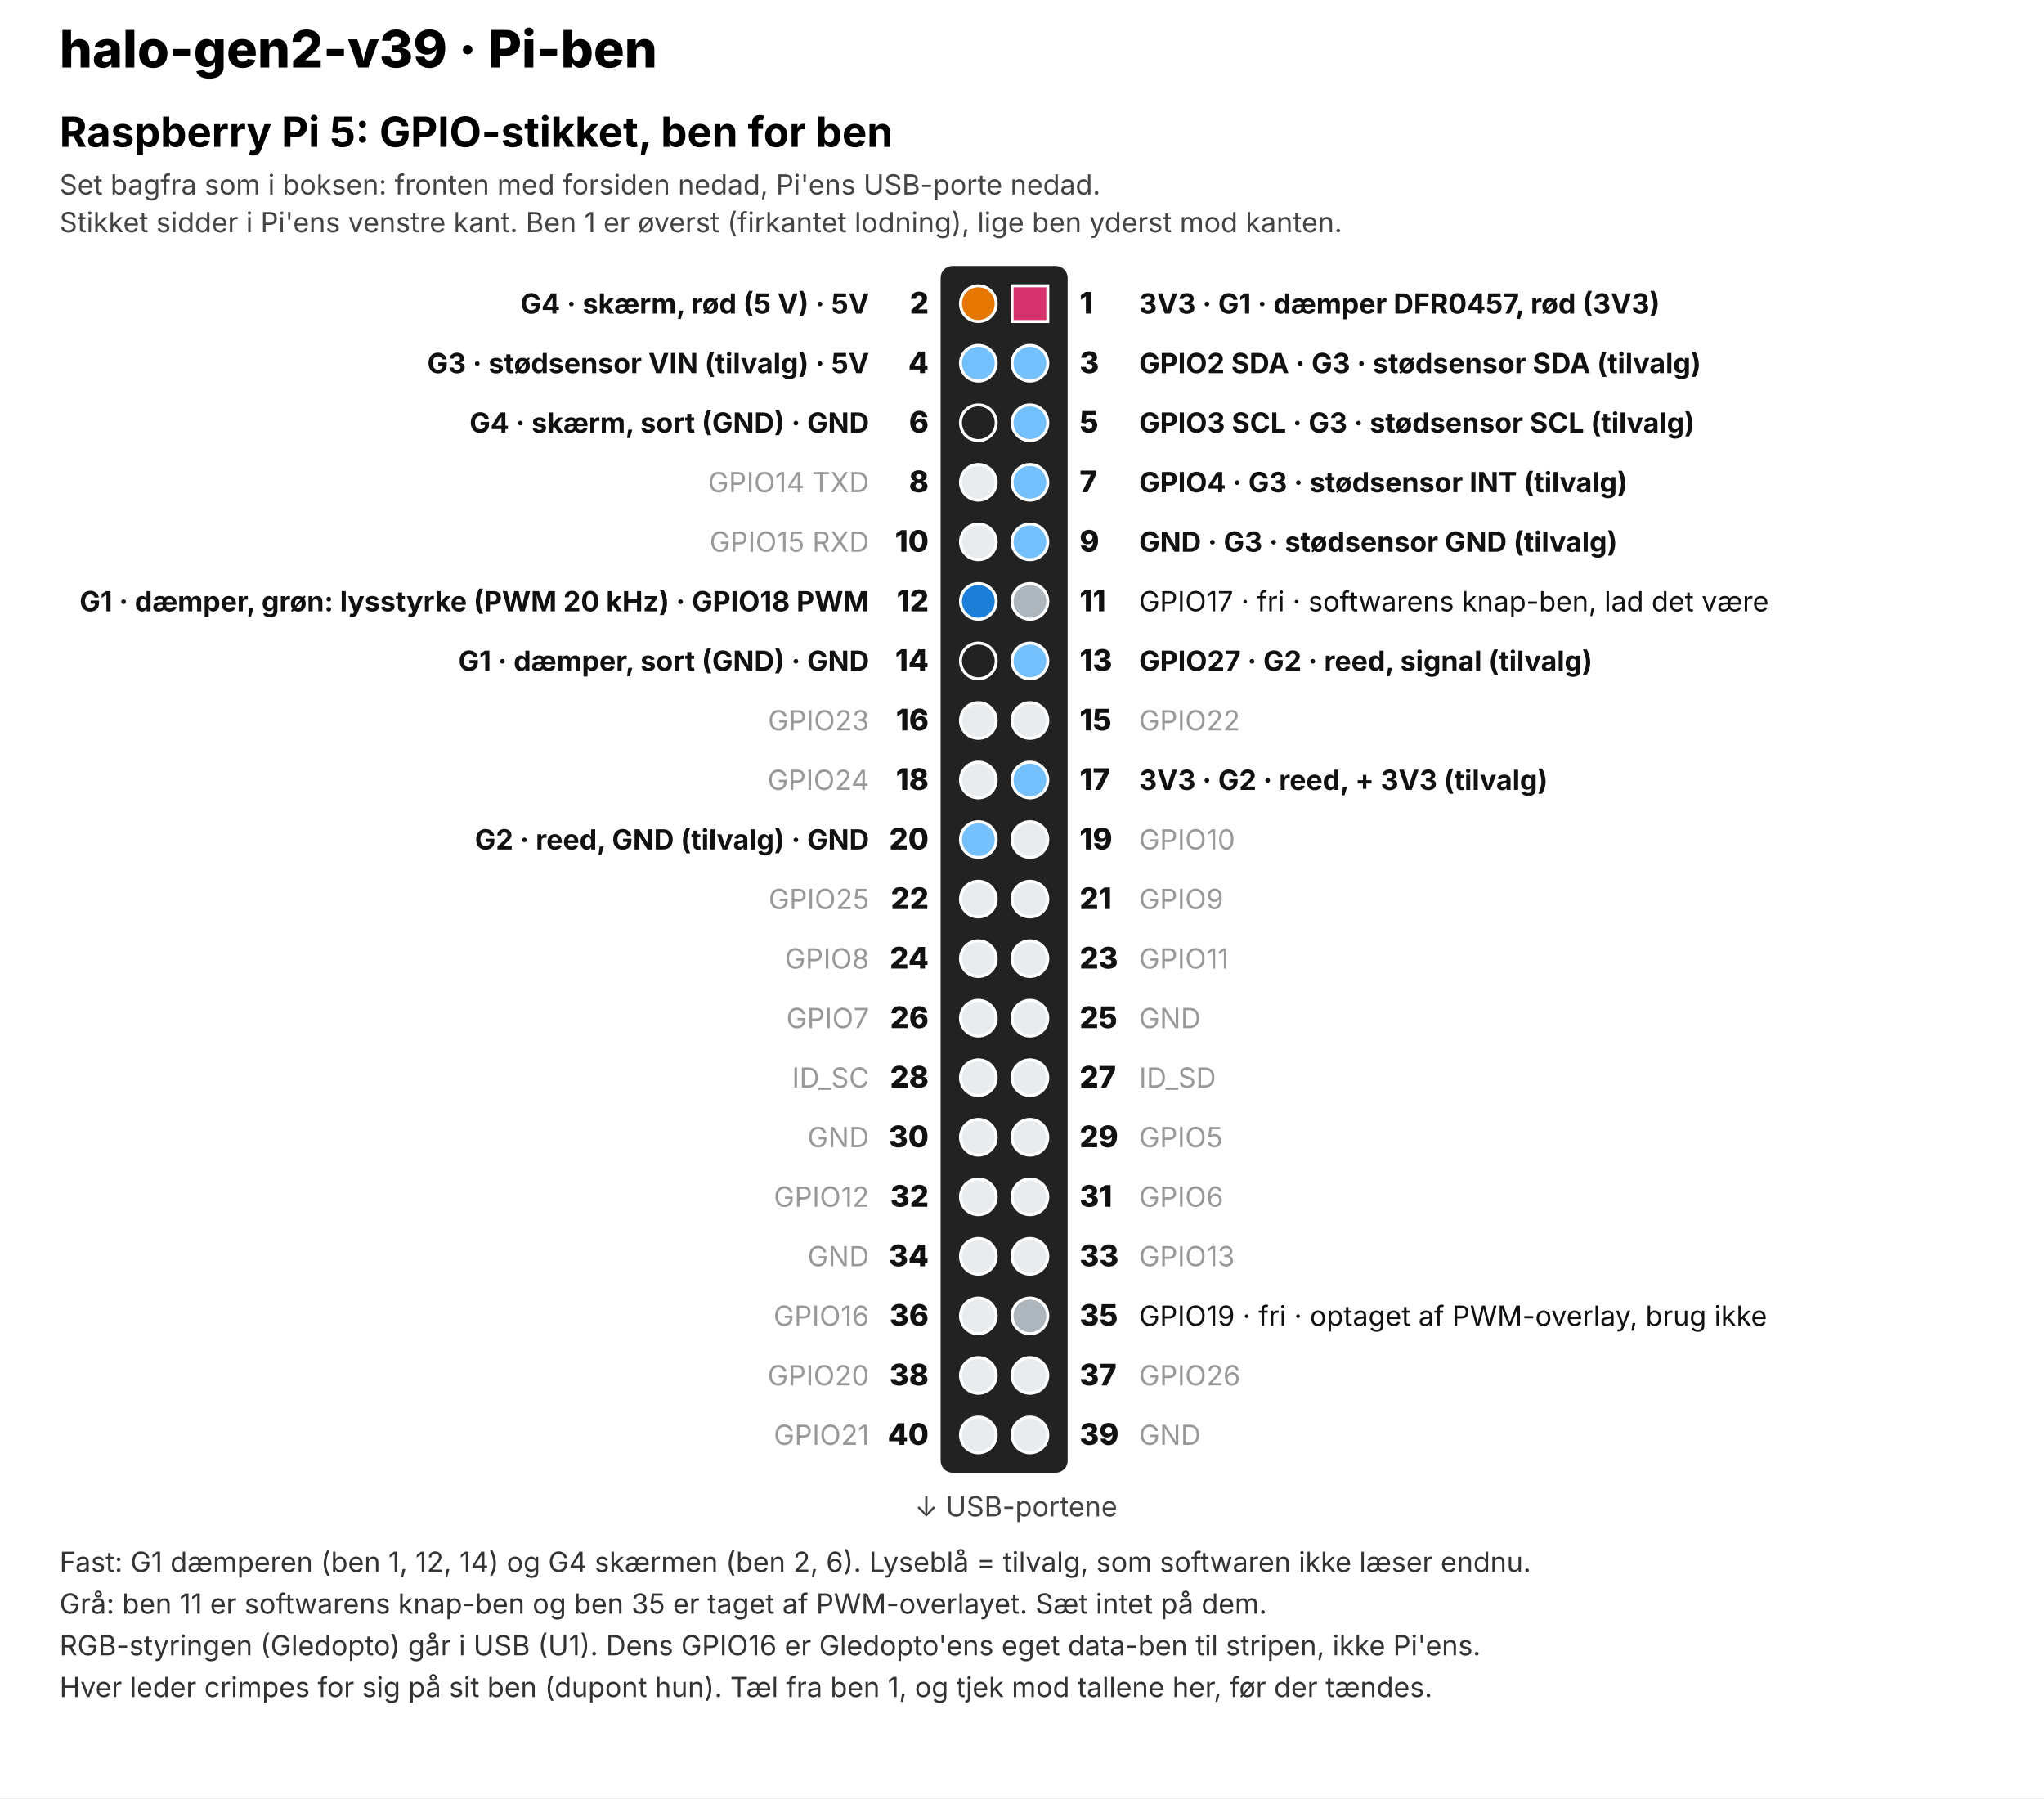
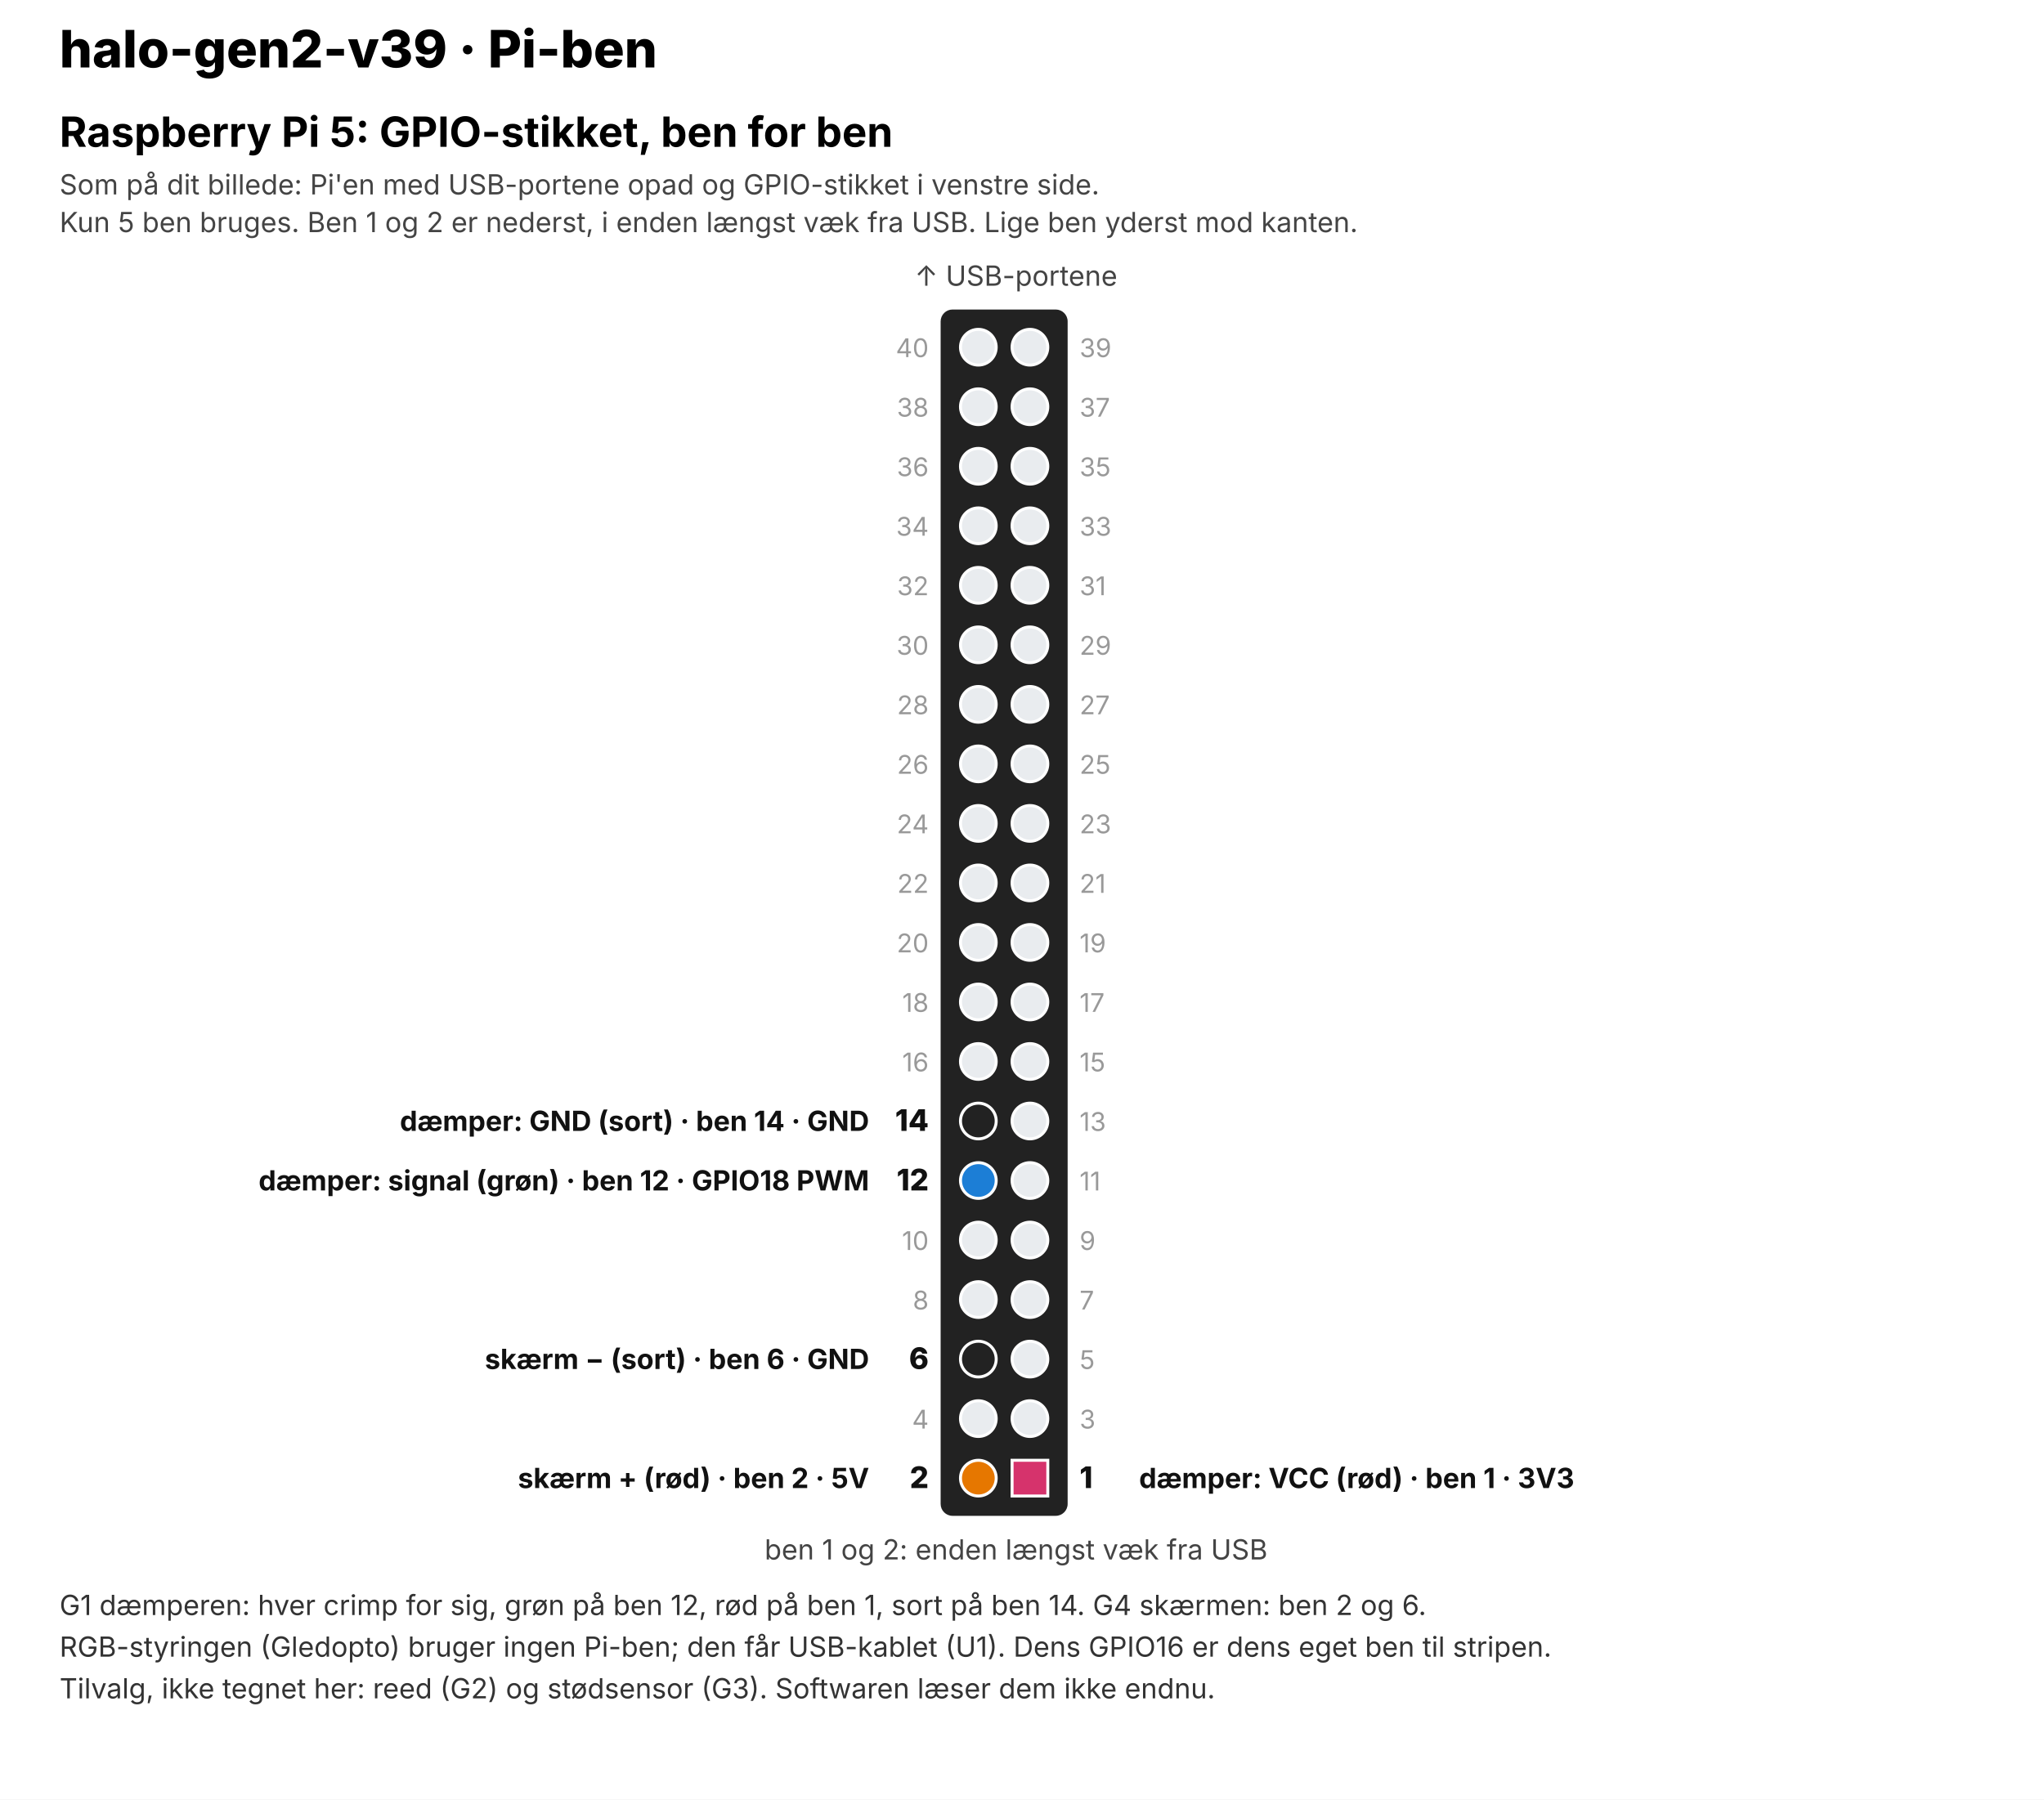
- <svg xmlns="http://www.w3.org/2000/svg" width="1030" height="906" viewBox="0 0 1030 906" font-family="Inter, Helvetica, Arial, sans-serif">
-   <rect width="1030" height="906" fill="#fff" />
+ <svg xmlns="http://www.w3.org/2000/svg" width="1030" height="907" viewBox="0 0 1030 907" font-family="Inter, Helvetica, Arial, sans-serif">
+   <rect width="1030" height="907" fill="#fff" />
  <text x="30" y="34" font-size="26" font-weight="800">halo-gen2-v39 · Pi-ben</text>
  <text x="30" y="74" font-size="21" font-weight="700">Raspberry Pi 5: GPIO-stikket, ben for ben</text>
-   <text x="30" y="98" font-size="14" fill="#444">Set bagfra som i boksen: fronten med forsiden nedad, Pi'ens USB-porte nedad.</text>
-   <text x="30" y="117" font-size="14" fill="#444">Stikket sidder i Pi'ens venstre kant. Ben 1 er øverst (firkantet lodning), lige ben yderst mod kanten.</text>
-   <rect x="474" y="134" width="64" height="608" rx="6" fill="#222" />
-   <rect x="510" y="144.0" width="18" height="18" fill="#d6336c" stroke="#fff" stroke-width="1.5" />
-   <text x="544" y="158.0" font-size="15" font-weight="800" fill="#111">1</text>
-   <text x="574" y="158.0" font-size="14" fill="#111" font-weight="700">3V3 · G1 · dæmper DFR0457, rød (3V3)</text>
-   <circle cx="493" cy="153.0" r="9" fill="#e67700" stroke="#fff" stroke-width="1.5" />
-   <text x="468" y="158.0" font-size="15" text-anchor="end" font-weight="800" fill="#111">2</text>
-   <text x="438" y="158.0" font-size="14" text-anchor="end" fill="#111" font-weight="700">G4 · skærm, rød (5 V) · 5V</text>
-   <circle cx="519" cy="183.0" r="9" fill="#74c0fc" stroke="#fff" stroke-width="1.5" />
-   <text x="544" y="188.0" font-size="15" font-weight="800" fill="#111">3</text>
-   <text x="574" y="188.0" font-size="14" fill="#111" font-weight="700">GPIO2 SDA · G3 · stødsensor SDA (tilvalg)</text>
-   <circle cx="493" cy="183.0" r="9" fill="#74c0fc" stroke="#fff" stroke-width="1.5" />
-   <text x="468" y="188.0" font-size="15" text-anchor="end" font-weight="800" fill="#111">4</text>
-   <text x="438" y="188.0" font-size="14" text-anchor="end" fill="#111" font-weight="700">G3 · stødsensor VIN (tilvalg) · 5V</text>
-   <circle cx="519" cy="213.0" r="9" fill="#74c0fc" stroke="#fff" stroke-width="1.5" />
-   <text x="544" y="218.0" font-size="15" font-weight="800" fill="#111">5</text>
-   <text x="574" y="218.0" font-size="14" fill="#111" font-weight="700">GPIO3 SCL · G3 · stødsensor SCL (tilvalg)</text>
-   <circle cx="493" cy="213.0" r="9" fill="#222222" stroke="#fff" stroke-width="1.5" />
-   <text x="468" y="218.0" font-size="15" text-anchor="end" font-weight="800" fill="#111">6</text>
-   <text x="438" y="218.0" font-size="14" text-anchor="end" fill="#111" font-weight="700">G4 · skærm, sort (GND) · GND</text>
-   <circle cx="519" cy="243.0" r="9" fill="#74c0fc" stroke="#fff" stroke-width="1.5" />
-   <text x="544" y="248.0" font-size="15" font-weight="800" fill="#111">7</text>
-   <text x="574" y="248.0" font-size="14" fill="#111" font-weight="700">GPIO4 · G3 · stødsensor INT (tilvalg)</text>
-   <circle cx="493" cy="243.0" r="9" fill="#e9ecef" stroke="#fff" stroke-width="1.5" />
-   <text x="468" y="248.0" font-size="15" text-anchor="end" font-weight="800" fill="#111">8</text>
-   <text x="438" y="248.0" font-size="14" text-anchor="end" fill="#999" font-weight="400">GPIO14 TXD</text>
-   <circle cx="519" cy="273.0" r="9" fill="#74c0fc" stroke="#fff" stroke-width="1.5" />
-   <text x="544" y="278.0" font-size="15" font-weight="800" fill="#111">9</text>
-   <text x="574" y="278.0" font-size="14" fill="#111" font-weight="700">GND · G3 · stødsensor GND (tilvalg)</text>
-   <circle cx="493" cy="273.0" r="9" fill="#e9ecef" stroke="#fff" stroke-width="1.5" />
-   <text x="468" y="278.0" font-size="15" text-anchor="end" font-weight="800" fill="#111">10</text>
-   <text x="438" y="278.0" font-size="14" text-anchor="end" fill="#999" font-weight="400">GPIO15 RXD</text>
-   <circle cx="519" cy="303.0" r="9" fill="#adb5bd" stroke="#fff" stroke-width="1.5" />
-   <text x="544" y="308.0" font-size="15" font-weight="800" fill="#111">11</text>
-   <text x="574" y="308.0" font-size="14" fill="#111" font-weight="400">GPIO17 · fri · softwarens knap-ben, lad det være</text>
-   <circle cx="493" cy="303.0" r="9" fill="#1c7ed6" stroke="#fff" stroke-width="1.5" />
-   <text x="468" y="308.0" font-size="15" text-anchor="end" font-weight="800" fill="#111">12</text>
-   <text x="438" y="308.0" font-size="14" text-anchor="end" fill="#111" font-weight="700">G1 · dæmper, grøn: lysstyrke (PWM 20 kHz) · GPIO18 PWM</text>
-   <circle cx="519" cy="333.0" r="9" fill="#74c0fc" stroke="#fff" stroke-width="1.5" />
-   <text x="544" y="338.0" font-size="15" font-weight="800" fill="#111">13</text>
-   <text x="574" y="338.0" font-size="14" fill="#111" font-weight="700">GPIO27 · G2 · reed, signal (tilvalg)</text>
-   <circle cx="493" cy="333.0" r="9" fill="#222222" stroke="#fff" stroke-width="1.5" />
-   <text x="468" y="338.0" font-size="15" text-anchor="end" font-weight="800" fill="#111">14</text>
-   <text x="438" y="338.0" font-size="14" text-anchor="end" fill="#111" font-weight="700">G1 · dæmper, sort (GND) · GND</text>
-   <circle cx="519" cy="363.0" r="9" fill="#e9ecef" stroke="#fff" stroke-width="1.5" />
-   <text x="544" y="368.0" font-size="15" font-weight="800" fill="#111">15</text>
-   <text x="574" y="368.0" font-size="14" fill="#999" font-weight="400">GPIO22</text>
-   <circle cx="493" cy="363.0" r="9" fill="#e9ecef" stroke="#fff" stroke-width="1.5" />
-   <text x="468" y="368.0" font-size="15" text-anchor="end" font-weight="800" fill="#111">16</text>
-   <text x="438" y="368.0" font-size="14" text-anchor="end" fill="#999" font-weight="400">GPIO23</text>
-   <circle cx="519" cy="393.0" r="9" fill="#74c0fc" stroke="#fff" stroke-width="1.5" />
-   <text x="544" y="398.0" font-size="15" font-weight="800" fill="#111">17</text>
-   <text x="574" y="398.0" font-size="14" fill="#111" font-weight="700">3V3 · G2 · reed, + 3V3 (tilvalg)</text>
-   <circle cx="493" cy="393.0" r="9" fill="#e9ecef" stroke="#fff" stroke-width="1.5" />
-   <text x="468" y="398.0" font-size="15" text-anchor="end" font-weight="800" fill="#111">18</text>
-   <text x="438" y="398.0" font-size="14" text-anchor="end" fill="#999" font-weight="400">GPIO24</text>
-   <circle cx="519" cy="423.0" r="9" fill="#e9ecef" stroke="#fff" stroke-width="1.5" />
-   <text x="544" y="428.0" font-size="15" font-weight="800" fill="#111">19</text>
-   <text x="574" y="428.0" font-size="14" fill="#999" font-weight="400">GPIO10</text>
-   <circle cx="493" cy="423.0" r="9" fill="#74c0fc" stroke="#fff" stroke-width="1.5" />
-   <text x="468" y="428.0" font-size="15" text-anchor="end" font-weight="800" fill="#111">20</text>
-   <text x="438" y="428.0" font-size="14" text-anchor="end" fill="#111" font-weight="700">G2 · reed, GND (tilvalg) · GND</text>
-   <circle cx="519" cy="453.0" r="9" fill="#e9ecef" stroke="#fff" stroke-width="1.5" />
-   <text x="544" y="458.0" font-size="15" font-weight="800" fill="#111">21</text>
-   <text x="574" y="458.0" font-size="14" fill="#999" font-weight="400">GPIO9</text>
-   <circle cx="493" cy="453.0" r="9" fill="#e9ecef" stroke="#fff" stroke-width="1.5" />
-   <text x="468" y="458.0" font-size="15" text-anchor="end" font-weight="800" fill="#111">22</text>
-   <text x="438" y="458.0" font-size="14" text-anchor="end" fill="#999" font-weight="400">GPIO25</text>
-   <circle cx="519" cy="483.0" r="9" fill="#e9ecef" stroke="#fff" stroke-width="1.5" />
-   <text x="544" y="488.0" font-size="15" font-weight="800" fill="#111">23</text>
-   <text x="574" y="488.0" font-size="14" fill="#999" font-weight="400">GPIO11</text>
-   <circle cx="493" cy="483.0" r="9" fill="#e9ecef" stroke="#fff" stroke-width="1.5" />
-   <text x="468" y="488.0" font-size="15" text-anchor="end" font-weight="800" fill="#111">24</text>
-   <text x="438" y="488.0" font-size="14" text-anchor="end" fill="#999" font-weight="400">GPIO8</text>
-   <circle cx="519" cy="513.0" r="9" fill="#e9ecef" stroke="#fff" stroke-width="1.5" />
-   <text x="544" y="518.0" font-size="15" font-weight="800" fill="#111">25</text>
-   <text x="574" y="518.0" font-size="14" fill="#999" font-weight="400">GND</text>
-   <circle cx="493" cy="513.0" r="9" fill="#e9ecef" stroke="#fff" stroke-width="1.5" />
-   <text x="468" y="518.0" font-size="15" text-anchor="end" font-weight="800" fill="#111">26</text>
-   <text x="438" y="518.0" font-size="14" text-anchor="end" fill="#999" font-weight="400">GPIO7</text>
-   <circle cx="519" cy="543.0" r="9" fill="#e9ecef" stroke="#fff" stroke-width="1.5" />
-   <text x="544" y="548.0" font-size="15" font-weight="800" fill="#111">27</text>
-   <text x="574" y="548.0" font-size="14" fill="#999" font-weight="400">ID_SD</text>
-   <circle cx="493" cy="543.0" r="9" fill="#e9ecef" stroke="#fff" stroke-width="1.5" />
-   <text x="468" y="548.0" font-size="15" text-anchor="end" font-weight="800" fill="#111">28</text>
-   <text x="438" y="548.0" font-size="14" text-anchor="end" fill="#999" font-weight="400">ID_SC</text>
-   <circle cx="519" cy="573.0" r="9" fill="#e9ecef" stroke="#fff" stroke-width="1.5" />
-   <text x="544" y="578.0" font-size="15" font-weight="800" fill="#111">29</text>
-   <text x="574" y="578.0" font-size="14" fill="#999" font-weight="400">GPIO5</text>
-   <circle cx="493" cy="573.0" r="9" fill="#e9ecef" stroke="#fff" stroke-width="1.5" />
-   <text x="468" y="578.0" font-size="15" text-anchor="end" font-weight="800" fill="#111">30</text>
-   <text x="438" y="578.0" font-size="14" text-anchor="end" fill="#999" font-weight="400">GND</text>
-   <circle cx="519" cy="603.0" r="9" fill="#e9ecef" stroke="#fff" stroke-width="1.5" />
-   <text x="544" y="608.0" font-size="15" font-weight="800" fill="#111">31</text>
-   <text x="574" y="608.0" font-size="14" fill="#999" font-weight="400">GPIO6</text>
-   <circle cx="493" cy="603.0" r="9" fill="#e9ecef" stroke="#fff" stroke-width="1.5" />
-   <text x="468" y="608.0" font-size="15" text-anchor="end" font-weight="800" fill="#111">32</text>
-   <text x="438" y="608.0" font-size="14" text-anchor="end" fill="#999" font-weight="400">GPIO12</text>
-   <circle cx="519" cy="633.0" r="9" fill="#e9ecef" stroke="#fff" stroke-width="1.5" />
-   <text x="544" y="638.0" font-size="15" font-weight="800" fill="#111">33</text>
-   <text x="574" y="638.0" font-size="14" fill="#999" font-weight="400">GPIO13</text>
-   <circle cx="493" cy="633.0" r="9" fill="#e9ecef" stroke="#fff" stroke-width="1.5" />
-   <text x="468" y="638.0" font-size="15" text-anchor="end" font-weight="800" fill="#111">34</text>
-   <text x="438" y="638.0" font-size="14" text-anchor="end" fill="#999" font-weight="400">GND</text>
-   <circle cx="519" cy="663.0" r="9" fill="#adb5bd" stroke="#fff" stroke-width="1.5" />
-   <text x="544" y="668.0" font-size="15" font-weight="800" fill="#111">35</text>
-   <text x="574" y="668.0" font-size="14" fill="#111" font-weight="400">GPIO19 · fri · optaget af PWM-overlay, brug ikke</text>
-   <circle cx="493" cy="663.0" r="9" fill="#e9ecef" stroke="#fff" stroke-width="1.5" />
-   <text x="468" y="668.0" font-size="15" text-anchor="end" font-weight="800" fill="#111">36</text>
-   <text x="438" y="668.0" font-size="14" text-anchor="end" fill="#999" font-weight="400">GPIO16</text>
-   <circle cx="519" cy="693.0" r="9" fill="#e9ecef" stroke="#fff" stroke-width="1.5" />
-   <text x="544" y="698.0" font-size="15" font-weight="800" fill="#111">37</text>
-   <text x="574" y="698.0" font-size="14" fill="#999" font-weight="400">GPIO26</text>
-   <circle cx="493" cy="693.0" r="9" fill="#e9ecef" stroke="#fff" stroke-width="1.5" />
-   <text x="468" y="698.0" font-size="15" text-anchor="end" font-weight="800" fill="#111">38</text>
-   <text x="438" y="698.0" font-size="14" text-anchor="end" fill="#999" font-weight="400">GPIO20</text>
-   <circle cx="519" cy="723.0" r="9" fill="#e9ecef" stroke="#fff" stroke-width="1.5" />
-   <text x="544" y="728.0" font-size="15" font-weight="800" fill="#111">39</text>
-   <text x="574" y="728.0" font-size="14" fill="#999" font-weight="400">GND</text>
-   <circle cx="493" cy="723.0" r="9" fill="#e9ecef" stroke="#fff" stroke-width="1.5" />
-   <text x="468" y="728.0" font-size="15" text-anchor="end" font-weight="800" fill="#111">40</text>
-   <text x="438" y="728.0" font-size="14" text-anchor="end" fill="#999" font-weight="400">GPIO21</text>
-   <text x="512" y="764" font-size="14" text-anchor="middle" fill="#444">↓ USB-portene</text>
-   <text x="30" y="792" font-size="14" fill="#333">Fast: G1 dæmperen (ben 1, 12, 14) og G4 skærmen (ben 2, 6). Lyseblå = tilvalg, som softwaren ikke læser endnu.</text>
-   <text x="30" y="813" font-size="14" fill="#333">Grå: ben 11 er softwarens knap-ben og ben 35 er taget af PWM-overlayet. Sæt intet på dem.</text>
-   <text x="30" y="834" font-size="14" fill="#333">RGB-styringen (Gledopto) går i USB (U1). Dens GPIO16 er Gledopto'ens eget data-ben til stripen, ikke Pi'ens.</text>
-   <text x="30" y="855" font-size="14" fill="#333">Hver leder crimpes for sig på sit ben (dupont hun). Tæl fra ben 1, og tjek mod tallene her, før der tændes.</text>
+   <text x="30" y="98" font-size="14" fill="#444">Som på dit billede: Pi'en med USB-portene opad og GPIO-stikket i venstre side.</text>
+   <text x="30" y="117" font-size="14" fill="#444">Kun 5 ben bruges. Ben 1 og 2 er nederst, i enden længst væk fra USB. Lige ben yderst mod kanten.</text>
+   <text x="512" y="144" font-size="14" text-anchor="middle" fill="#444">↑ USB-portene</text>
+   <rect x="474" y="156" width="64" height="608" rx="6" fill="#222" />
+   <rect x="510" y="736.0" width="18" height="18" fill="#d6336c" stroke="#fff" stroke-width="1.5" />
+   <text x="544" y="750.0" font-size="15" font-weight="800" fill="#111">1</text>
+   <text x="574" y="750.0" font-size="14" fill="#111" font-weight="700">dæmper: VCC (rød) · ben 1 · 3V3</text>
+   <circle cx="493" cy="745.0" r="9" fill="#e67700" stroke="#fff" stroke-width="1.5" />
+   <text x="468" y="750.0" font-size="15" text-anchor="end" font-weight="800" fill="#111">2</text>
+   <text x="438" y="750.0" font-size="14" text-anchor="end" fill="#111" font-weight="700">skærm + (rød) · ben 2 · 5V</text>
+   <circle cx="519" cy="715.0" r="9" fill="#e9ecef" stroke="#fff" stroke-width="1.5" />
+   <text x="544" y="720.0" font-size="13" font-weight="400" fill="#999">3</text>
+   <text x="574" y="720.0" font-size="14" fill="#999" font-weight="400" />
+   <circle cx="493" cy="715.0" r="9" fill="#e9ecef" stroke="#fff" stroke-width="1.5" />
+   <text x="468" y="720.0" font-size="13" text-anchor="end" font-weight="400" fill="#999">4</text>
+   <text x="438" y="720.0" font-size="14" text-anchor="end" fill="#999" font-weight="400" />
+   <circle cx="519" cy="685.0" r="9" fill="#e9ecef" stroke="#fff" stroke-width="1.5" />
+   <text x="544" y="690.0" font-size="13" font-weight="400" fill="#999">5</text>
+   <text x="574" y="690.0" font-size="14" fill="#999" font-weight="400" />
+   <circle cx="493" cy="685.0" r="9" fill="#222222" stroke="#fff" stroke-width="1.5" />
+   <text x="468" y="690.0" font-size="15" text-anchor="end" font-weight="800" fill="#111">6</text>
+   <text x="438" y="690.0" font-size="14" text-anchor="end" fill="#111" font-weight="700">skærm − (sort) · ben 6 · GND</text>
+   <circle cx="519" cy="655.0" r="9" fill="#e9ecef" stroke="#fff" stroke-width="1.5" />
+   <text x="544" y="660.0" font-size="13" font-weight="400" fill="#999">7</text>
+   <text x="574" y="660.0" font-size="14" fill="#999" font-weight="400" />
+   <circle cx="493" cy="655.0" r="9" fill="#e9ecef" stroke="#fff" stroke-width="1.5" />
+   <text x="468" y="660.0" font-size="13" text-anchor="end" font-weight="400" fill="#999">8</text>
+   <text x="438" y="660.0" font-size="14" text-anchor="end" fill="#999" font-weight="400" />
+   <circle cx="519" cy="625.0" r="9" fill="#e9ecef" stroke="#fff" stroke-width="1.5" />
+   <text x="544" y="630.0" font-size="13" font-weight="400" fill="#999">9</text>
+   <text x="574" y="630.0" font-size="14" fill="#999" font-weight="400" />
+   <circle cx="493" cy="625.0" r="9" fill="#e9ecef" stroke="#fff" stroke-width="1.5" />
+   <text x="468" y="630.0" font-size="13" text-anchor="end" font-weight="400" fill="#999">10</text>
+   <text x="438" y="630.0" font-size="14" text-anchor="end" fill="#999" font-weight="400" />
+   <circle cx="519" cy="595.0" r="9" fill="#e9ecef" stroke="#fff" stroke-width="1.5" />
+   <text x="544" y="600.0" font-size="13" font-weight="400" fill="#999">11</text>
+   <text x="574" y="600.0" font-size="14" fill="#999" font-weight="400" />
+   <circle cx="493" cy="595.0" r="9" fill="#1c7ed6" stroke="#fff" stroke-width="1.5" />
+   <text x="468" y="600.0" font-size="15" text-anchor="end" font-weight="800" fill="#111">12</text>
+   <text x="438" y="600.0" font-size="14" text-anchor="end" fill="#111" font-weight="700">dæmper: signal (grøn) · ben 12 · GPIO18 PWM</text>
+   <circle cx="519" cy="565.0" r="9" fill="#e9ecef" stroke="#fff" stroke-width="1.5" />
+   <text x="544" y="570.0" font-size="13" font-weight="400" fill="#999">13</text>
+   <text x="574" y="570.0" font-size="14" fill="#999" font-weight="400" />
+   <circle cx="493" cy="565.0" r="9" fill="#222222" stroke="#fff" stroke-width="1.5" />
+   <text x="468" y="570.0" font-size="15" text-anchor="end" font-weight="800" fill="#111">14</text>
+   <text x="438" y="570.0" font-size="14" text-anchor="end" fill="#111" font-weight="700">dæmper: GND (sort) · ben 14 · GND</text>
+   <circle cx="519" cy="535.0" r="9" fill="#e9ecef" stroke="#fff" stroke-width="1.5" />
+   <text x="544" y="540.0" font-size="13" font-weight="400" fill="#999">15</text>
+   <text x="574" y="540.0" font-size="14" fill="#999" font-weight="400" />
+   <circle cx="493" cy="535.0" r="9" fill="#e9ecef" stroke="#fff" stroke-width="1.5" />
+   <text x="468" y="540.0" font-size="13" text-anchor="end" font-weight="400" fill="#999">16</text>
+   <text x="438" y="540.0" font-size="14" text-anchor="end" fill="#999" font-weight="400" />
+   <circle cx="519" cy="505.0" r="9" fill="#e9ecef" stroke="#fff" stroke-width="1.5" />
+   <text x="544" y="510.0" font-size="13" font-weight="400" fill="#999">17</text>
+   <text x="574" y="510.0" font-size="14" fill="#999" font-weight="400" />
+   <circle cx="493" cy="505.0" r="9" fill="#e9ecef" stroke="#fff" stroke-width="1.5" />
+   <text x="468" y="510.0" font-size="13" text-anchor="end" font-weight="400" fill="#999">18</text>
+   <text x="438" y="510.0" font-size="14" text-anchor="end" fill="#999" font-weight="400" />
+   <circle cx="519" cy="475.0" r="9" fill="#e9ecef" stroke="#fff" stroke-width="1.5" />
+   <text x="544" y="480.0" font-size="13" font-weight="400" fill="#999">19</text>
+   <text x="574" y="480.0" font-size="14" fill="#999" font-weight="400" />
+   <circle cx="493" cy="475.0" r="9" fill="#e9ecef" stroke="#fff" stroke-width="1.5" />
+   <text x="468" y="480.0" font-size="13" text-anchor="end" font-weight="400" fill="#999">20</text>
+   <text x="438" y="480.0" font-size="14" text-anchor="end" fill="#999" font-weight="400" />
+   <circle cx="519" cy="445.0" r="9" fill="#e9ecef" stroke="#fff" stroke-width="1.5" />
+   <text x="544" y="450.0" font-size="13" font-weight="400" fill="#999">21</text>
+   <text x="574" y="450.0" font-size="14" fill="#999" font-weight="400" />
+   <circle cx="493" cy="445.0" r="9" fill="#e9ecef" stroke="#fff" stroke-width="1.5" />
+   <text x="468" y="450.0" font-size="13" text-anchor="end" font-weight="400" fill="#999">22</text>
+   <text x="438" y="450.0" font-size="14" text-anchor="end" fill="#999" font-weight="400" />
+   <circle cx="519" cy="415.0" r="9" fill="#e9ecef" stroke="#fff" stroke-width="1.5" />
+   <text x="544" y="420.0" font-size="13" font-weight="400" fill="#999">23</text>
+   <text x="574" y="420.0" font-size="14" fill="#999" font-weight="400" />
+   <circle cx="493" cy="415.0" r="9" fill="#e9ecef" stroke="#fff" stroke-width="1.5" />
+   <text x="468" y="420.0" font-size="13" text-anchor="end" font-weight="400" fill="#999">24</text>
+   <text x="438" y="420.0" font-size="14" text-anchor="end" fill="#999" font-weight="400" />
+   <circle cx="519" cy="385.0" r="9" fill="#e9ecef" stroke="#fff" stroke-width="1.5" />
+   <text x="544" y="390.0" font-size="13" font-weight="400" fill="#999">25</text>
+   <text x="574" y="390.0" font-size="14" fill="#999" font-weight="400" />
+   <circle cx="493" cy="385.0" r="9" fill="#e9ecef" stroke="#fff" stroke-width="1.5" />
+   <text x="468" y="390.0" font-size="13" text-anchor="end" font-weight="400" fill="#999">26</text>
+   <text x="438" y="390.0" font-size="14" text-anchor="end" fill="#999" font-weight="400" />
+   <circle cx="519" cy="355.0" r="9" fill="#e9ecef" stroke="#fff" stroke-width="1.5" />
+   <text x="544" y="360.0" font-size="13" font-weight="400" fill="#999">27</text>
+   <text x="574" y="360.0" font-size="14" fill="#999" font-weight="400" />
+   <circle cx="493" cy="355.0" r="9" fill="#e9ecef" stroke="#fff" stroke-width="1.5" />
+   <text x="468" y="360.0" font-size="13" text-anchor="end" font-weight="400" fill="#999">28</text>
+   <text x="438" y="360.0" font-size="14" text-anchor="end" fill="#999" font-weight="400" />
+   <circle cx="519" cy="325.0" r="9" fill="#e9ecef" stroke="#fff" stroke-width="1.5" />
+   <text x="544" y="330.0" font-size="13" font-weight="400" fill="#999">29</text>
+   <text x="574" y="330.0" font-size="14" fill="#999" font-weight="400" />
+   <circle cx="493" cy="325.0" r="9" fill="#e9ecef" stroke="#fff" stroke-width="1.5" />
+   <text x="468" y="330.0" font-size="13" text-anchor="end" font-weight="400" fill="#999">30</text>
+   <text x="438" y="330.0" font-size="14" text-anchor="end" fill="#999" font-weight="400" />
+   <circle cx="519" cy="295.0" r="9" fill="#e9ecef" stroke="#fff" stroke-width="1.5" />
+   <text x="544" y="300.0" font-size="13" font-weight="400" fill="#999">31</text>
+   <text x="574" y="300.0" font-size="14" fill="#999" font-weight="400" />
+   <circle cx="493" cy="295.0" r="9" fill="#e9ecef" stroke="#fff" stroke-width="1.5" />
+   <text x="468" y="300.0" font-size="13" text-anchor="end" font-weight="400" fill="#999">32</text>
+   <text x="438" y="300.0" font-size="14" text-anchor="end" fill="#999" font-weight="400" />
+   <circle cx="519" cy="265.0" r="9" fill="#e9ecef" stroke="#fff" stroke-width="1.5" />
+   <text x="544" y="270.0" font-size="13" font-weight="400" fill="#999">33</text>
+   <text x="574" y="270.0" font-size="14" fill="#999" font-weight="400" />
+   <circle cx="493" cy="265.0" r="9" fill="#e9ecef" stroke="#fff" stroke-width="1.5" />
+   <text x="468" y="270.0" font-size="13" text-anchor="end" font-weight="400" fill="#999">34</text>
+   <text x="438" y="270.0" font-size="14" text-anchor="end" fill="#999" font-weight="400" />
+   <circle cx="519" cy="235.0" r="9" fill="#e9ecef" stroke="#fff" stroke-width="1.5" />
+   <text x="544" y="240.0" font-size="13" font-weight="400" fill="#999">35</text>
+   <text x="574" y="240.0" font-size="14" fill="#999" font-weight="400" />
+   <circle cx="493" cy="235.0" r="9" fill="#e9ecef" stroke="#fff" stroke-width="1.5" />
+   <text x="468" y="240.0" font-size="13" text-anchor="end" font-weight="400" fill="#999">36</text>
+   <text x="438" y="240.0" font-size="14" text-anchor="end" fill="#999" font-weight="400" />
+   <circle cx="519" cy="205.0" r="9" fill="#e9ecef" stroke="#fff" stroke-width="1.5" />
+   <text x="544" y="210.0" font-size="13" font-weight="400" fill="#999">37</text>
+   <text x="574" y="210.0" font-size="14" fill="#999" font-weight="400" />
+   <circle cx="493" cy="205.0" r="9" fill="#e9ecef" stroke="#fff" stroke-width="1.5" />
+   <text x="468" y="210.0" font-size="13" text-anchor="end" font-weight="400" fill="#999">38</text>
+   <text x="438" y="210.0" font-size="14" text-anchor="end" fill="#999" font-weight="400" />
+   <circle cx="519" cy="175.0" r="9" fill="#e9ecef" stroke="#fff" stroke-width="1.5" />
+   <text x="544" y="180.0" font-size="13" font-weight="400" fill="#999">39</text>
+   <text x="574" y="180.0" font-size="14" fill="#999" font-weight="400" />
+   <circle cx="493" cy="175.0" r="9" fill="#e9ecef" stroke="#fff" stroke-width="1.5" />
+   <text x="468" y="180.0" font-size="13" text-anchor="end" font-weight="400" fill="#999">40</text>
+   <text x="438" y="180.0" font-size="14" text-anchor="end" fill="#999" font-weight="400" />
+   <text x="512" y="786" font-size="14" text-anchor="middle" fill="#444">ben 1 og 2: enden længst væk fra USB</text>
+   <text x="30" y="814" font-size="14" fill="#333">G1 dæmperen: hver crimp for sig, grøn på ben 12, rød på ben 1, sort på ben 14. G4 skærmen: ben 2 og 6.</text>
+   <text x="30" y="835" font-size="14" fill="#333">RGB-styringen (Gledopto) bruger ingen Pi-ben; den får USB-kablet (U1). Dens GPIO16 er dens eget ben til stripen.</text>
+   <text x="30" y="856" font-size="14" fill="#333">Tilvalg, ikke tegnet her: reed (G2) og stødsensor (G3). Softwaren læser dem ikke endnu.</text>
</svg>
